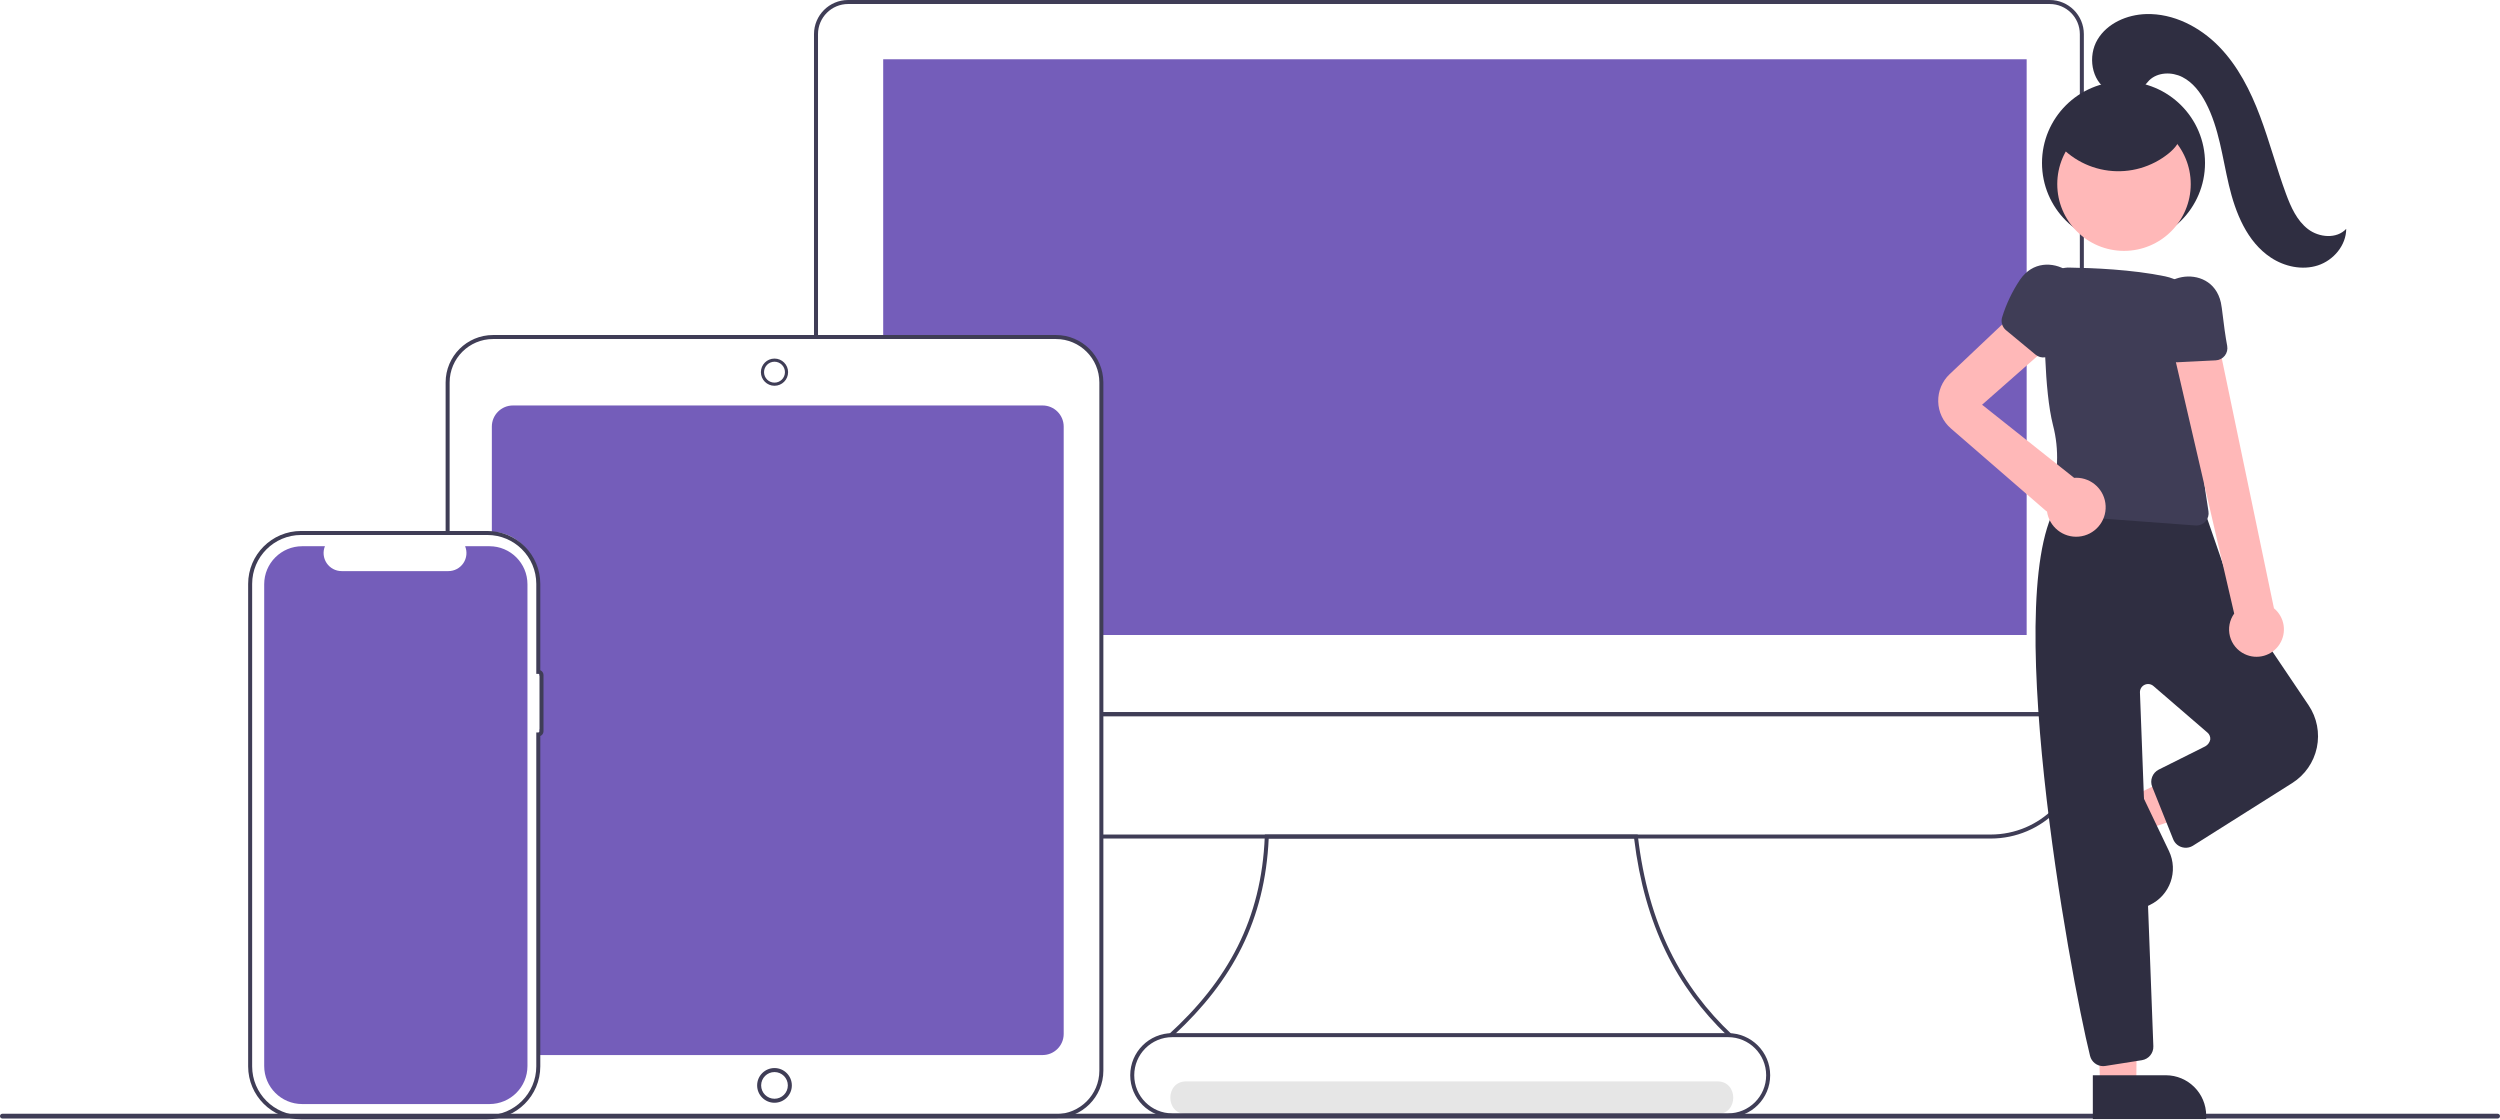
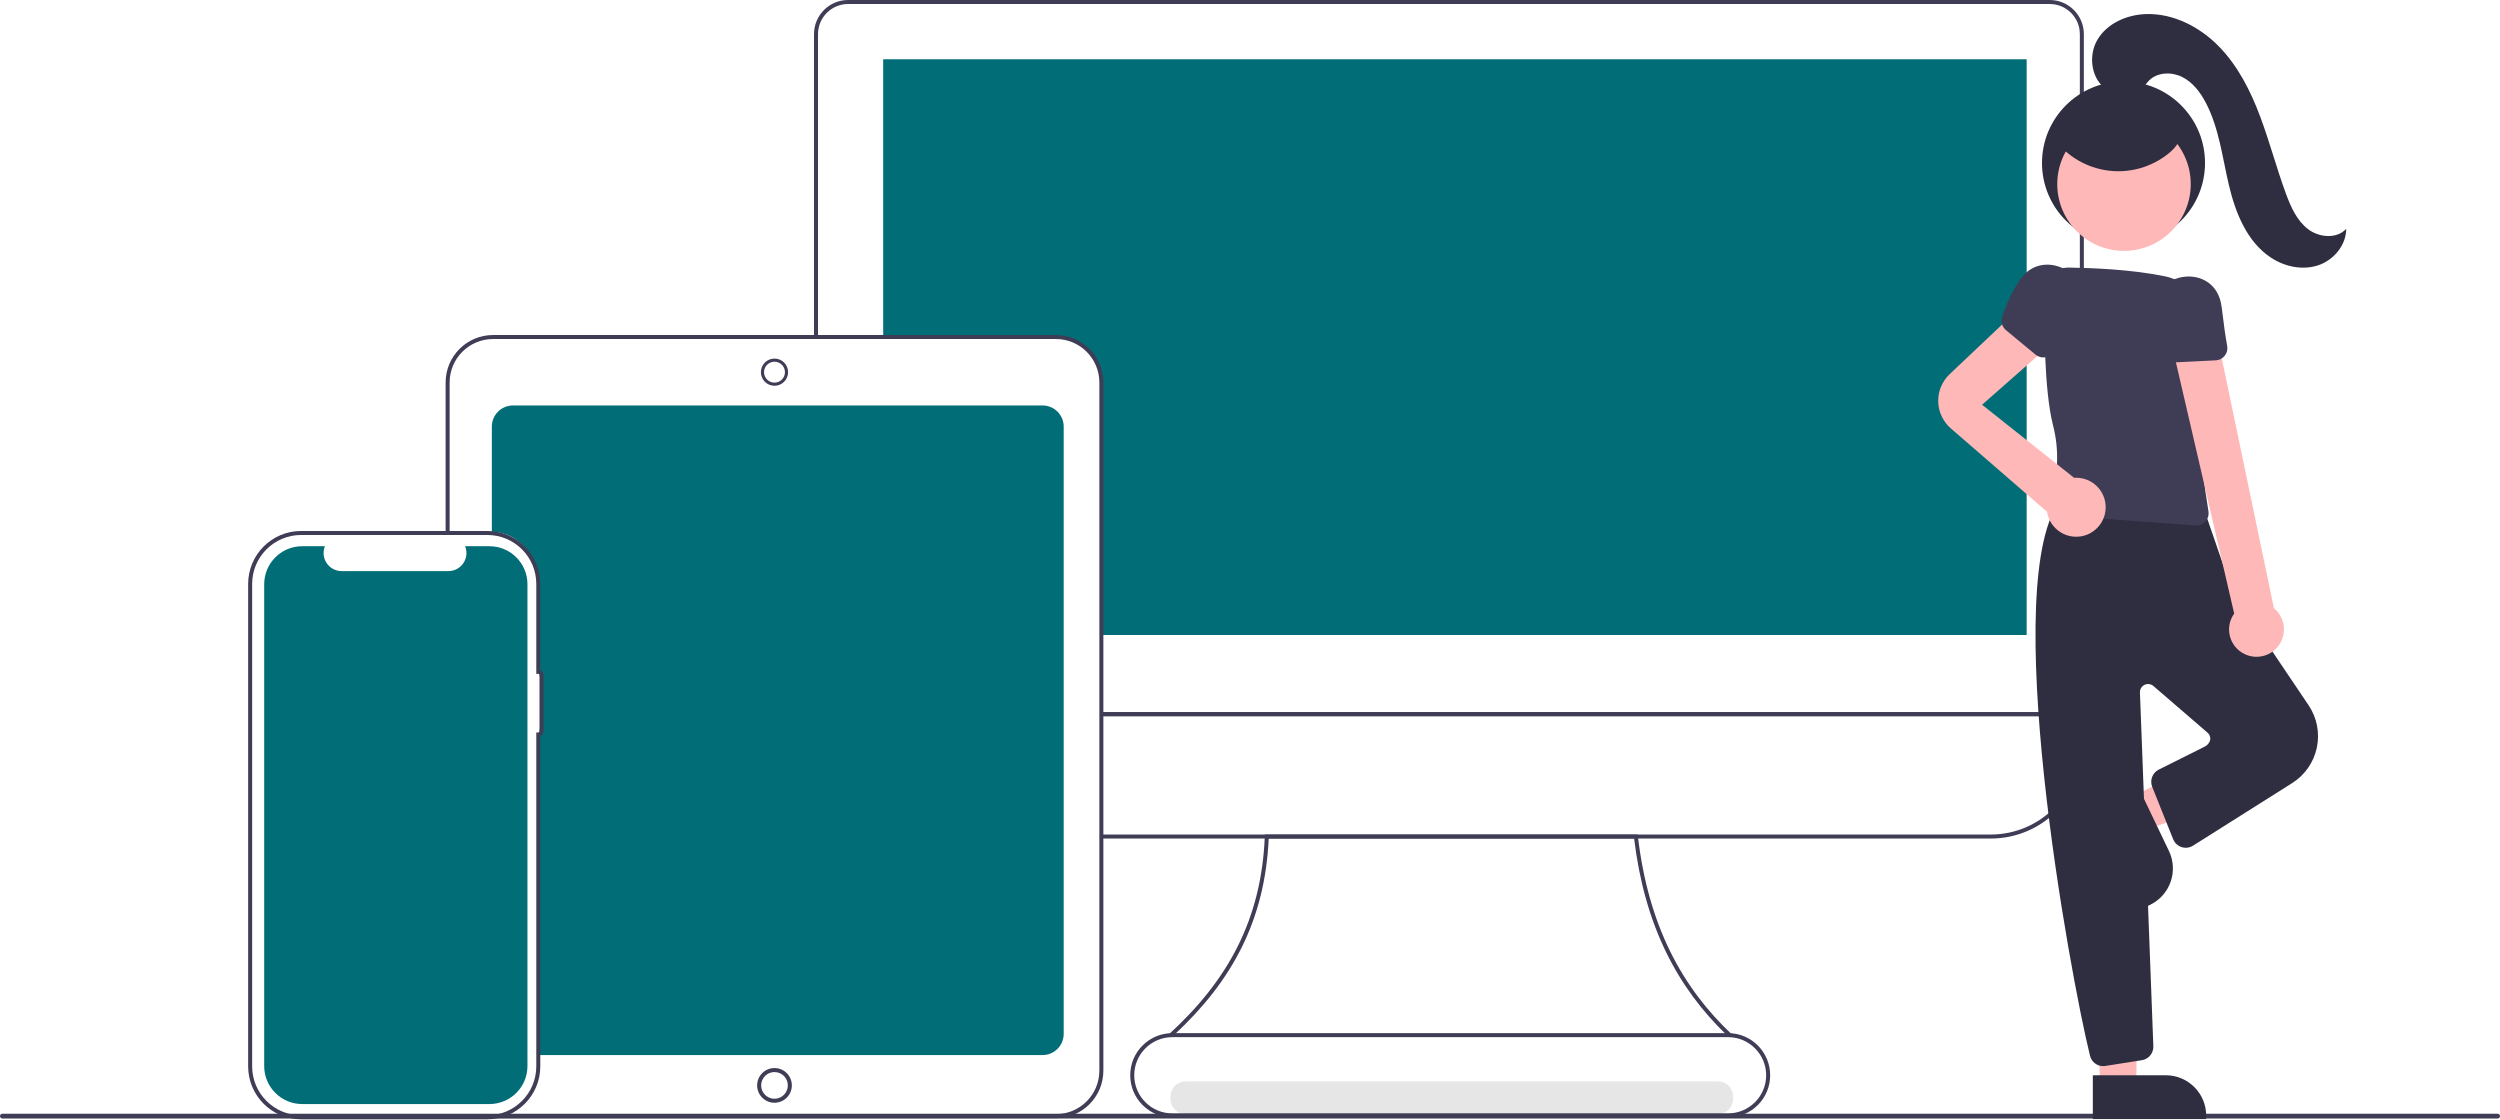
<svg xmlns="http://www.w3.org/2000/svg" data-name="Layer 1" width="920.109" height="411.952" viewBox="0 0 920.109 411.952">
  <path d="M576.472,654.024H772.063c7.721,0,7.734-12,0-12H576.472c-7.721,0-7.734,12,0,12Z" transform="translate(-139.9456 -244.0239)" fill="#e6e6e6" />
-   <path d="M523.665,393.255H328.732a7.777,7.777,0,0,0-7.767,7.767v38.725C330.688,439.976,337,448,338.529,457.741v35.107h.738a.444.444,0,0,1,.443.443v18.681a.444.444,0,0,1-.443.443h-.738V625.323c0,2.481-.025,7.007-.025,7.007H523.665a7.777,7.777,0,0,0,7.767-7.767V401.022A7.777,7.777,0,0,0,523.665,393.255Z" transform="translate(-139.9456 -244.0239)" fill="#745dba" />
-   <path d="M885.845,265.834V477.735H544.914V384.439a15.993,15.993,0,0,0-15.978-15.977H464.998V265.834Z" transform="translate(-139.9456 -244.0239)" fill="#745dba" />
+   <path d="M523.665,393.255H328.732a7.777,7.777,0,0,0-7.767,7.767v38.725C330.688,439.976,337,448,338.529,457.741v35.107h.738a.444.444,0,0,1,.443.443v18.681a.444.444,0,0,1-.443.443h-.738V625.323c0,2.481-.025,7.007-.025,7.007H523.665a7.777,7.777,0,0,0,7.767-7.767V401.022A7.777,7.777,0,0,0,523.665,393.255Z" transform="translate(-139.9456 -244.0239)" fill="#016d77" />
+   <path d="M885.845,265.834V477.735H544.914V384.439a15.993,15.993,0,0,0-15.978-15.977H464.998V265.834Z" transform="translate(-139.9456 -244.0239)" fill="#016d77" />
  <path d="M906.895,507.607H545.295v-1.477H905.418V256.576a11.088,11.088,0,0,0-11.075-11.075H452.084a11.088,11.088,0,0,0-11.075,11.075V367.505h-1.477V256.576a12.566,12.566,0,0,1,12.552-12.552h442.259A12.566,12.566,0,0,1,906.895,256.576Z" transform="translate(-139.9456 -244.0239)" fill="#3f3d56" />
  <path d="M872.632,552.645H545.295v-1.477H872.632A32.823,32.823,0,0,0,905.418,518.383V507.607H545.295v-1.477H906.895V518.383A34.301,34.301,0,0,1,872.632,552.645Z" transform="translate(-139.9456 -244.0239)" fill="#3f3d56" />
  <path d="M775.485,625.002c-18.248-17.522-30.252-40.384-34.111-72.356H606.885c-1.368,29.912-13.296,52.345-34.813,72.278l-2.273.079c22.199-20.118,34.427-42.716,35.641-73.125l.028-.709h137.219l.076.653c3.79,32.514,16.045,55.523,34.743,73.062Z" transform="translate(-139.9456 -244.0239)" fill="#3f3d56" />
  <path d="M528.58,655.548H321.407v-1.477H528.58a15.995,15.995,0,0,0,15.977-15.977V384.778A15.995,15.995,0,0,0,528.58,368.801H321.407a15.995,15.995,0,0,0-15.977,15.977v54.667H303.953V384.778a17.473,17.473,0,0,1,17.453-17.453H528.58a17.473,17.473,0,0,1,17.453,17.453V638.095A17.473,17.473,0,0,1,528.58,655.548Z" transform="translate(-139.9456 -244.0239)" fill="#3f3d56" />
  <path d="M424.993,386.007A5.007,5.007,0,1,1,430,381,5.012,5.012,0,0,1,424.993,386.007Zm0-8.856a3.849,3.849,0,1,0,3.849,3.849A3.854,3.854,0,0,0,424.993,377.151Z" transform="translate(-139.9456 -244.0239)" fill="#3f3d56" />
  <path d="M424.993,649.888a6.388,6.388,0,1,1,6.388-6.389A6.396,6.396,0,0,1,424.993,649.888Zm0-11.3a4.912,4.912,0,1,0,4.912,4.912A4.917,4.917,0,0,0,424.993,638.588Z" transform="translate(-139.9456 -244.0239)" fill="#3f3d56" />
  <path d="M319.326,655.976h-68.58A19.495,19.495,0,0,1,231.273,636.503V458.919a19.495,19.495,0,0,1,19.473-19.473h68.58a19.495,19.495,0,0,1,19.473,19.473v31.779a1.923,1.923,0,0,1,1.182,1.772l-0,20.678a1.923,1.923,0,0,1-1.182,1.772V636.503A19.495,19.495,0,0,1,319.326,655.976ZM250.746,440.922a18.017,18.017,0,0,0-17.997,17.996V636.503a18.017,18.017,0,0,0,17.997,17.997h68.58A18.017,18.017,0,0,0,337.323,636.503V513.592h.738a.444.444,0,0,0,.443-.443l0-20.678a.444.444,0,0,0-.443-.443h-.738V458.919a18.017,18.017,0,0,0-17.996-17.996Z" transform="translate(-139.9456 -244.0239)" fill="#3f3d56" />
-   <path d="M320.082,445.058h-8.952a6.647,6.647,0,0,1-6.154,9.158H265.687a6.647,6.647,0,0,1-6.154-9.158h-8.361a13.991,13.991,0,0,0-13.991,13.991V636.373a13.991,13.991,0,0,0,13.991,13.991h68.91a13.991,13.991,0,0,0,13.991-13.991h0V459.049A13.991,13.991,0,0,0,320.082,445.058Z" transform="translate(-139.9456 -244.0239)" fill="#745dba" />
+   <path d="M320.082,445.058h-8.952a6.647,6.647,0,0,1-6.154,9.158H265.687a6.647,6.647,0,0,1-6.154-9.158h-8.361a13.991,13.991,0,0,0-13.991,13.991V636.373a13.991,13.991,0,0,0,13.991,13.991h68.91a13.991,13.991,0,0,0,13.991-13.991h0V459.049A13.991,13.991,0,0,0,320.082,445.058Z" transform="translate(-139.9456 -244.0239)" fill="#016d77" />
  <path d="M1059.175,655.687H140.825a.879.879,0,1,1,0-1.758h918.351a.879.879,0,1,1,0,1.758Z" transform="translate(-139.9456 -244.0239)" fill="#3f3d56" />
  <path d="M775.941,655.273H571.424a15.505,15.505,0,1,1,0-31.01H775.941a15.505,15.505,0,0,1,0,31.01ZM571.424,625.74a14.028,14.028,0,0,0,0,28.056H775.941a14.028,14.028,0,0,0,0-28.056Z" transform="translate(-139.9456 -244.0239)" fill="#3f3d56" />
  <polygon points="784.495 293.196 790.223 305.172 839.14 288.778 830.686 271.103 784.495 293.196" fill="#ffb8b8" />
  <path d="M907.504,547.254h41.721a0,0,0,0,1,0,0v16.119a0,0,0,0,1,0,0H922.391a14.887,14.887,0,0,1-14.887-14.887v-1.233A0,0,0,0,1,907.504,547.254Z" transform="translate(688.0305 1388.396) rotate(-115.5616)" fill="#2f2e41" />
  <polygon points="772.964 400.141 786.231 399.693 786.789 348.049 771.237 348.967 772.964 400.141" fill="#ffb8b8" />
  <path d="M910.199,639.762h41.721a0,0,0,0,1,0,0v16.119a0,0,0,0,1,0,0H925.085a14.887,14.887,0,0,1-14.887-14.887v-1.233A0,0,0,0,1,910.199,639.762Z" transform="translate(1722.172 1051.619) rotate(180)" fill="#2f2e41" />
  <path d="M914.001,636.407a4.974,4.974,0,0,1-4.83-3.786c-7.268-29.201-34.311-176.333-10.397-205.23l.208-.252.316-.08c1.679-.425,33.325-10.223,51.894,5.071l.217.179,10.334,29.915,27.859,41.355a20.403,20.403,0,0,1-6.033,28.654l-36.582,23.085a5.009,5.009,0,0,1-5.753-.405,5.061,5.061,0,0,1-1.5-2.092l-7.688-19.22a5.03,5.03,0,0,1,2.406-6.329l17.139-8.57a3.674,3.674,0,0,0,1.83-2.504,2.959,2.959,0,0,0-1.029-2.543l-19.896-17.151a3,3,0,0,0-4.957,2.385l4.932,130.203a5.002,5.002,0,0,1-4.217,5.128L914.8,636.343A5.049,5.049,0,0,1,914.001,636.407Z" transform="translate(-139.9456 -244.0239)" fill="#2f2e41" />
  <path d="M948.322,437.437q-.169,0-.34-.013l-49.616-3.675a4.493,4.493,0,0,1-3.914-5.97A47.092,47.092,0,0,0,895.528,400.46c-3.232-12.742-3.308-36.433-3.066-49.421a8.753,8.753,0,0,1,8.281-8.522l0-.018,1,.012c8.083.113,22.916.69,35.053,3.215a18.389,18.389,0,0,1,14.659,17.7c.275,12.058.315,28.379-1.053,37.657-1.154,7.827.978,22.858,2.352,31.122a4.498,4.498,0,0,1-4.433,5.231Z" transform="translate(-139.9456 -244.0239)" fill="#3f3d56" />
  <path d="M966.035,484.734a10.025,10.025,0,0,1-3.811-14.892L939.308,371.024H956.633l20.224,96.871a10.079,10.079,0,0,1-10.823,16.84Z" transform="translate(-139.9456 -244.0239)" fill="#ffb8b8" />
  <path d="M857.504,381.729l27.435-25.952,10.336,14.47L869.436,392.985,903.323,419.896c.245-.017.489-.037.738-.037a10.853,10.853,0,1,1-10.746,12.296l-.107.107-35.269-30.567A13.471,13.471,0,0,1,857.504,381.729Z" transform="translate(-139.9456 -244.0239)" fill="#ffb8b8" />
  <path d="M941.134,377.356a4.47,4.47,0,0,1-4.052-2.554,52.813,52.813,0,0,1-4.468-14.57c-1.19-8.244,4.542-13.148,10.372-14.217,5.671-1.04,12.578,1.454,14.343,9.383a20.451,20.451,0,0,1,.342,2.032c.707,6.011,1.372,10.686,1.977,13.896a4.495,4.495,0,0,1-4.198,5.32l-14.086.704Q941.248,377.356,941.134,377.356Z" transform="translate(-139.9456 -244.0239)" fill="#3f3d56" />
  <circle cx="781.544" cy="59.981" r="30" fill="#2f2e41" />
  <circle cx="781.725" cy="67.769" r="24.561" fill="#ffb8b8" />
  <path d="M878.078,365.403a4.47,4.47,0,0,1-1.262-4.621,52.813,52.813,0,0,1,6.551-13.76c4.693-6.882,12.232-6.624,17.252-3.473,4.883,3.065,8.29,9.57,4.235,16.608a20.453,20.453,0,0,1-1.121,1.729c-3.54,4.909-6.208,8.805-7.931,11.58a4.495,4.495,0,0,1-6.69,1.086l-10.86-8.998Q878.162,365.48,878.078,365.403Z" transform="translate(-139.9456 -244.0239)" fill="#3f3d56" />
  <path d="M915.662,277.213c-6.037-3.602-7.344-12.572-3.747-18.612s10.865-9.191,17.891-9.398c10.037-.297,19.73,4.701,26.756,11.875s11.662,16.357,15.194,25.757,6.068,19.148,9.55,28.567c1.786,4.833,3.986,9.796,8.073,12.934s10.583,3.705,14.076-.083c-.013,6.061-4.66,11.571-10.423,13.447s-12.283.459-17.335-2.889c-8.765-5.808-12.997-16.411-15.416-26.644s-3.61-20.955-8.474-30.278c-2.015-3.863-4.776-7.532-8.661-9.503s-9.061-1.841-12.187,1.194c-1.448,1.406-2.385,3.323-4.028,4.495a8.047,8.047,0,0,1-7.036.733,23.801,23.801,0,0,1-6.362-3.59" transform="translate(-139.9456 -244.0239)" fill="#2f2e41" />
  <path d="M896.02,295.198a29.383,29.383,0,0,0,42.121,5.258c2.385-1.94,4.6-4.614,4.45-7.685-.153-3.145-2.724-5.616-5.349-7.355a34.484,34.484,0,0,0-23.404-5.378c-4.675.628-9.364,2.332-12.675,5.692s-4.96,8.586-3.253,12.983" transform="translate(-139.9456 -244.0239)" fill="#2f2e41" />
</svg>
